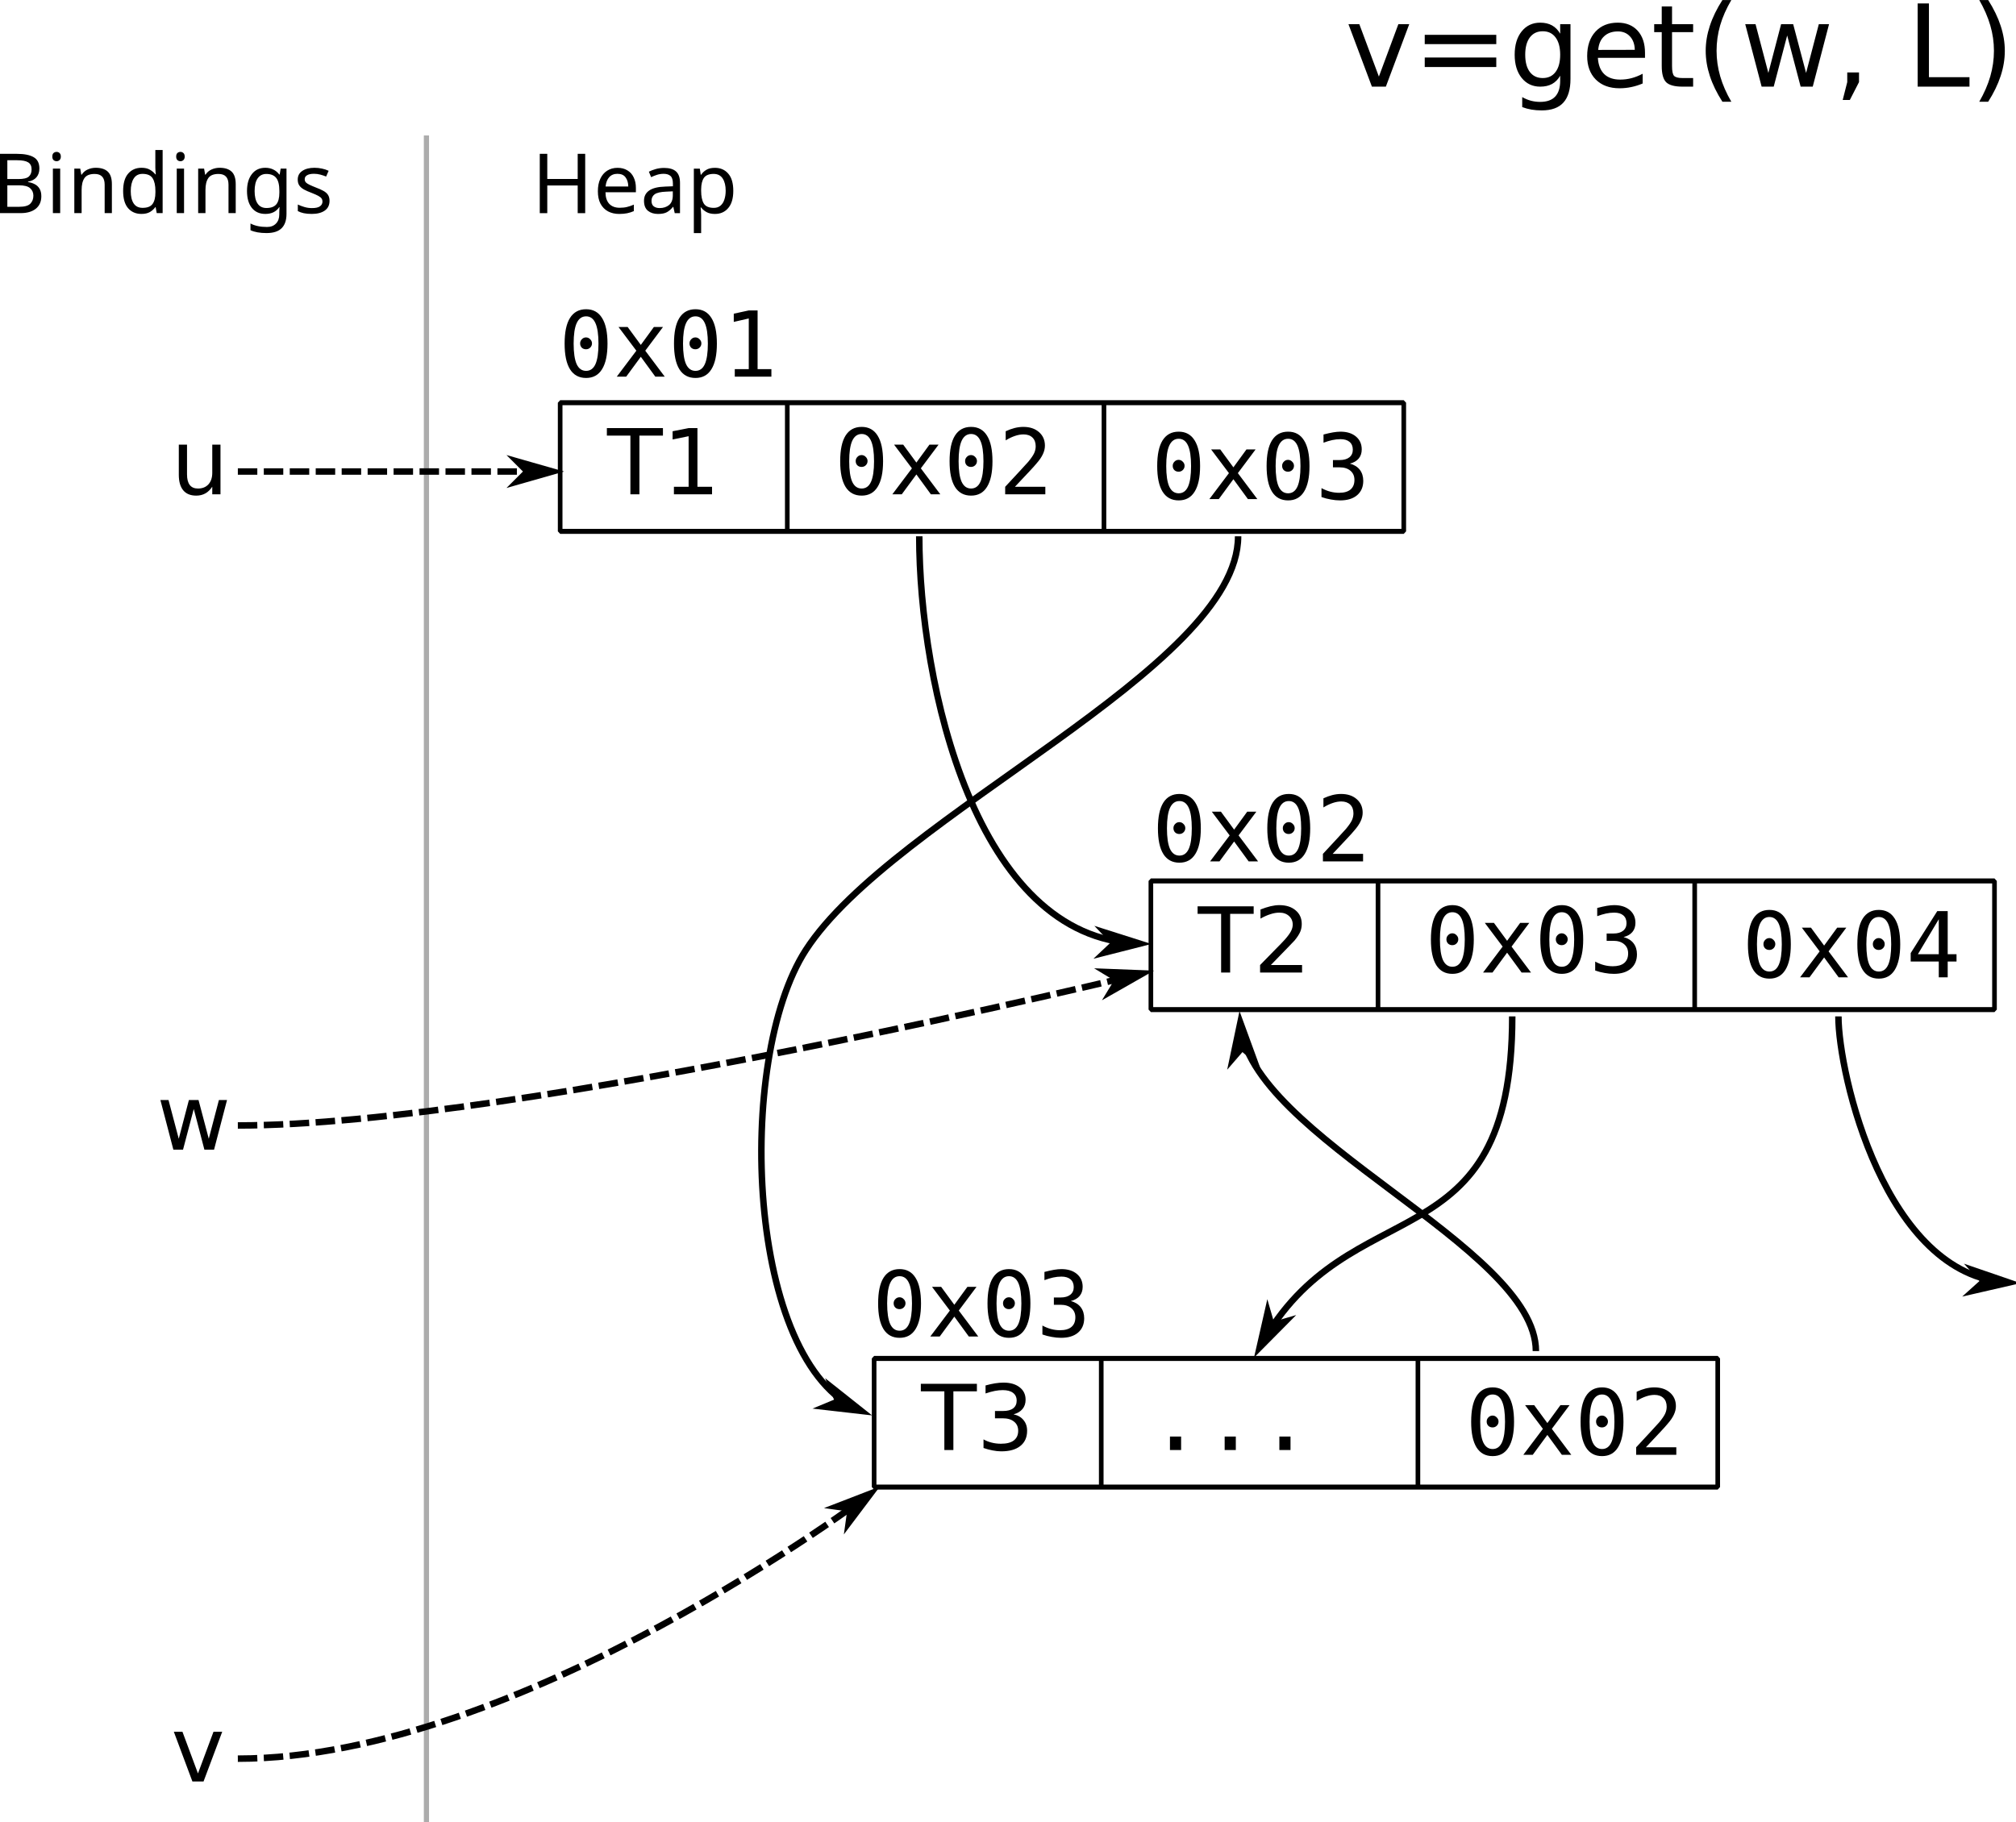
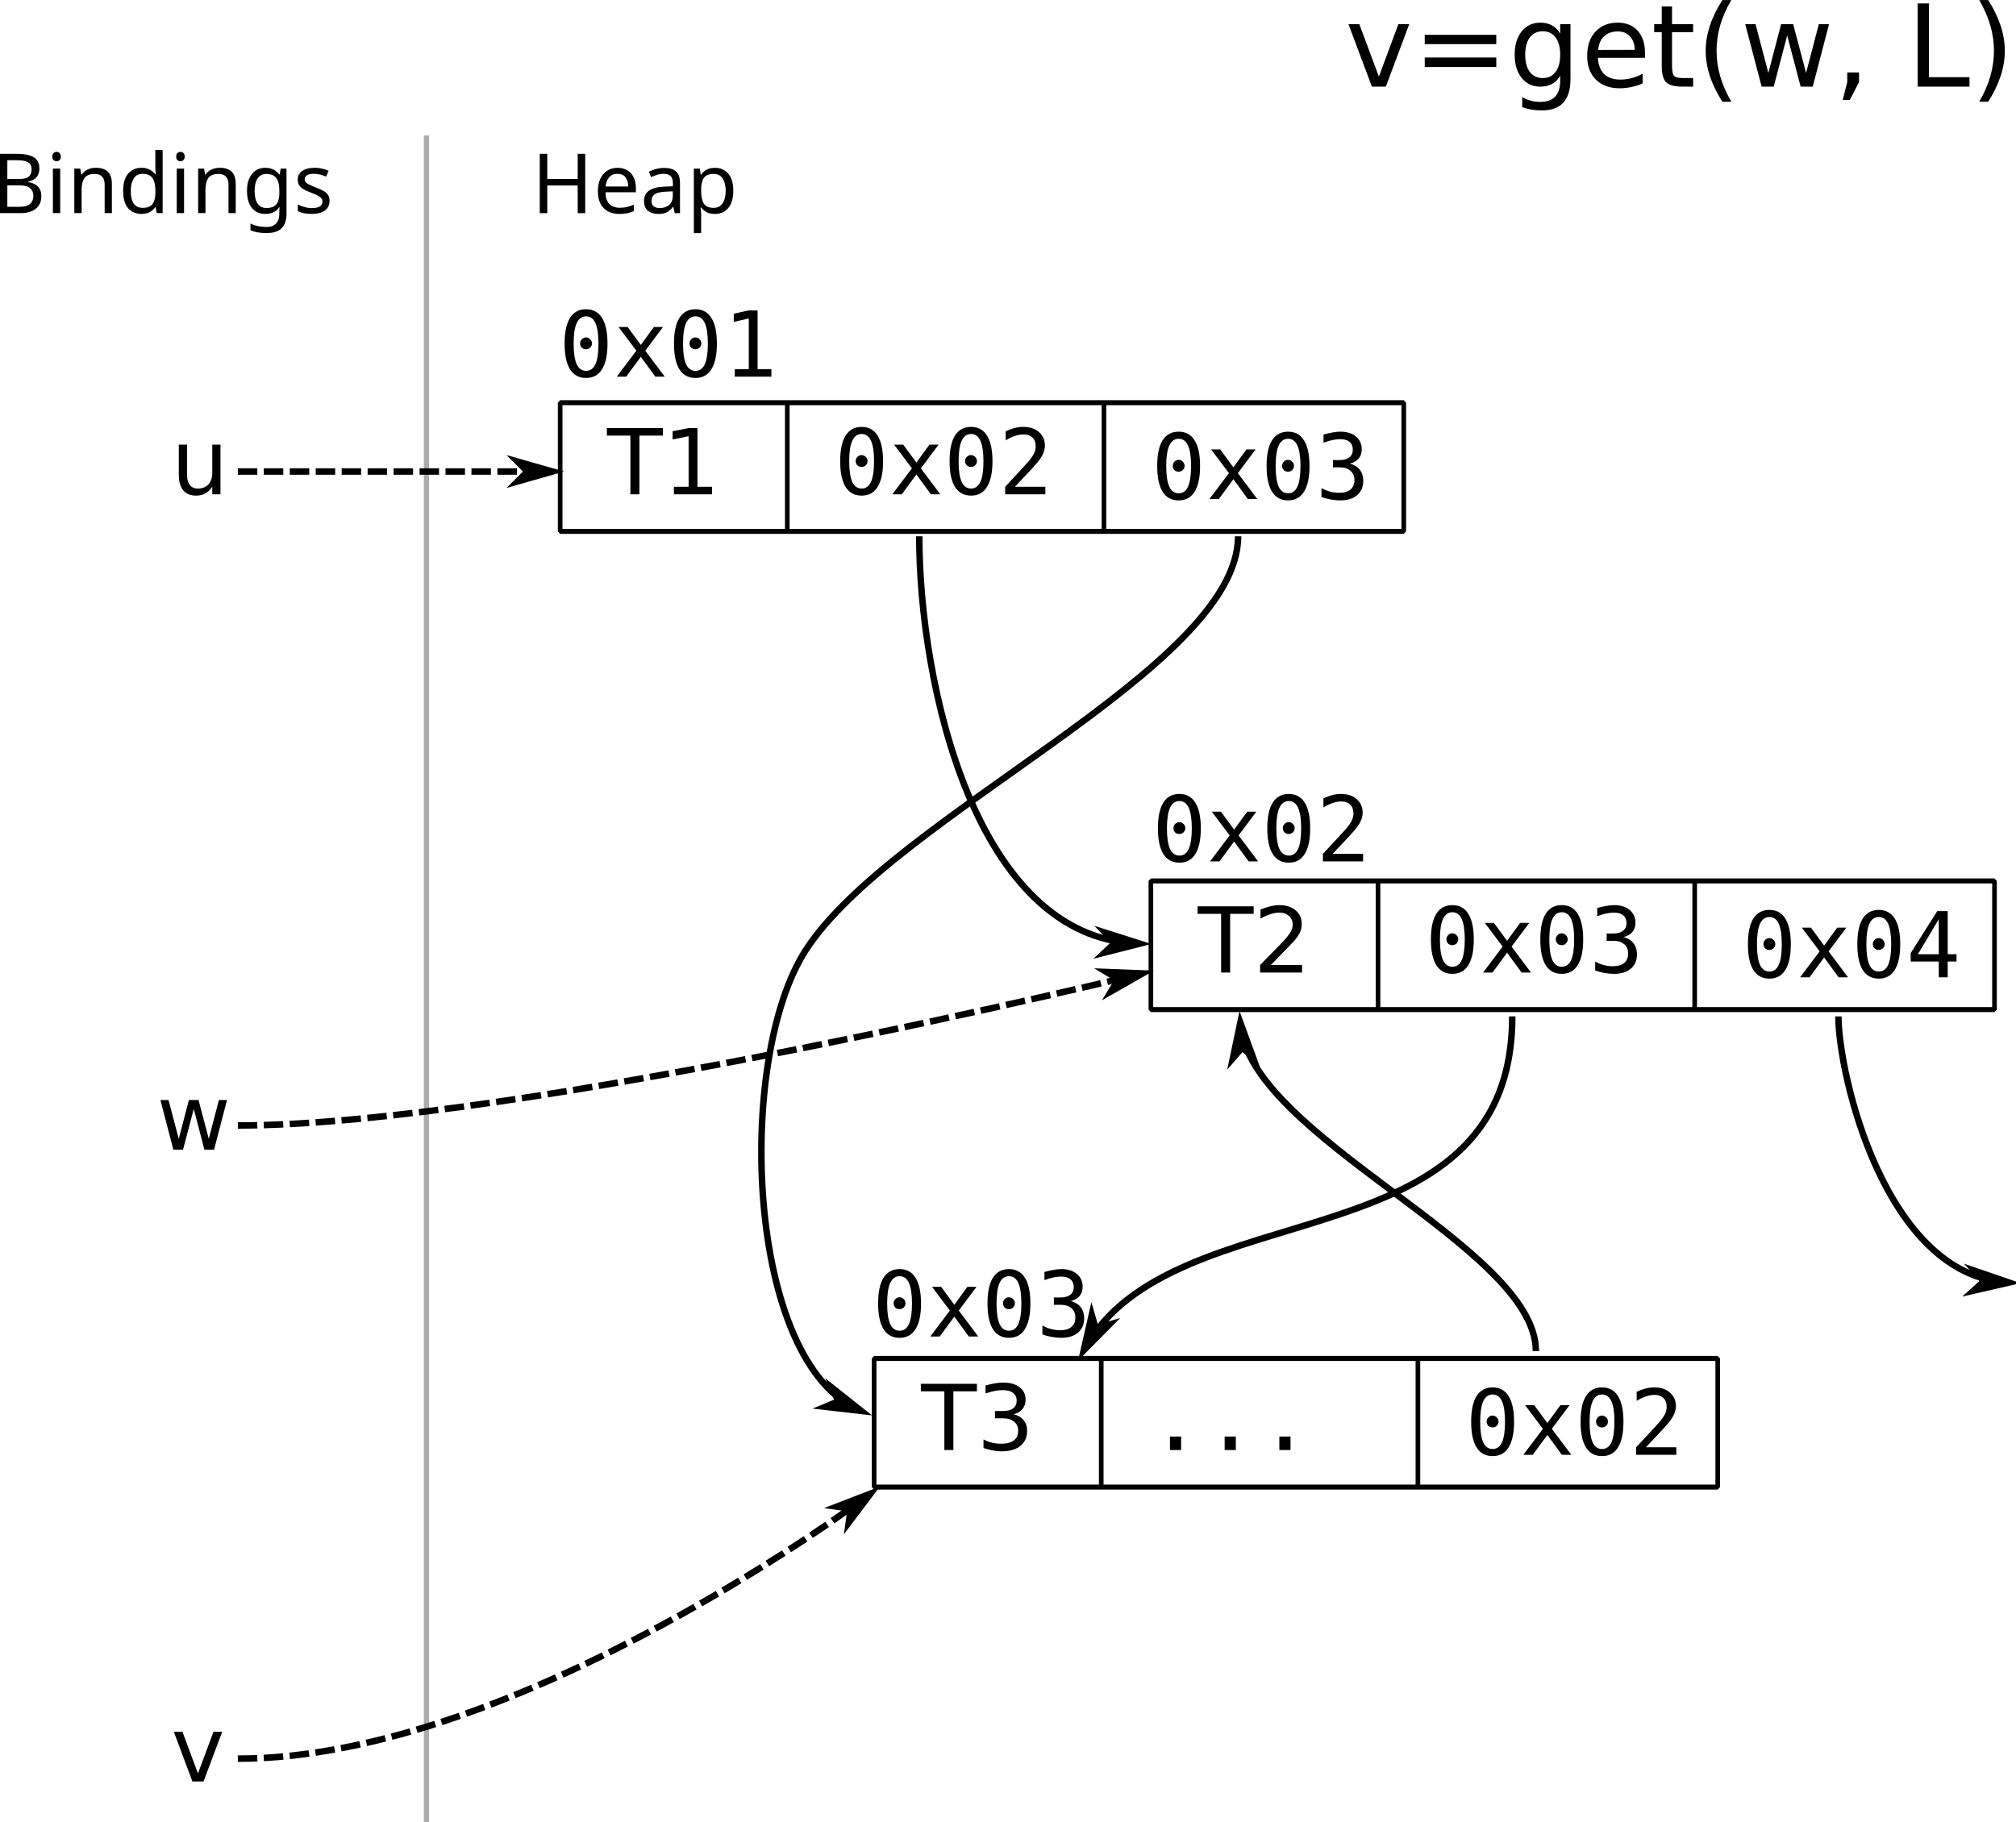
<svg xmlns="http://www.w3.org/2000/svg" id="svg2" version="1.1" width="388.334" height="350.986" xml:space="preserve">
  <defs id="defs6">
    <marker orient="auto" refY="0" refX="0" id="Arrow1Mend" style="overflow:visible">
      <path id="path4114" d="M 0,0 5,-5 -12.5,0 5,5 0,0 z" style="fill-rule:evenodd;stroke:#000000;stroke-width:1pt;marker-start:none" transform="matrix(-0.4,0,0,-0.4,-4,0)" />
    </marker>
    <marker orient="auto" refY="0" refX="0" id="Arrow1Lend" style="overflow:visible">
      <path id="path4108" d="M 0,0 5,-5 -12.5,0 5,5 0,0 z" style="fill-rule:evenodd;stroke:#000000;stroke-width:1pt;marker-start:none" transform="matrix(-0.8,0,0,-0.8,-10,0)" />
    </marker>
    <marker orient="auto" refY="0" refX="0" id="Arrow1Mend-3" style="overflow:visible">
      <path id="path4114-1" d="M 0,0 5,-5 -12.5,0 5,5 0,0 z" style="fill-rule:evenodd;stroke:#000000;stroke-width:1pt;marker-start:none" transform="matrix(-0.4,0,0,-0.4,-4,0)" />
    </marker>
    <marker orient="auto" refY="0" refX="0" id="Arrow1Mend-38" style="overflow:visible">
      <path id="path4114-2" d="M 0,0 5,-5 -12.5,0 5,5 0,0 z" style="fill-rule:evenodd;stroke:#000000;stroke-width:1pt;marker-start:none" transform="matrix(-0.4,0,0,-0.4,-4,0)" />
    </marker>
    <marker orient="auto" refY="0" refX="0" id="Arrow1Mend-5" style="overflow:visible">
      <path id="path4114-8" d="M 0,0 5,-5 -12.5,0 5,5 0,0 z" style="fill-rule:evenodd;stroke:#000000;stroke-width:1pt;marker-start:none" transform="matrix(-0.4,0,0,-0.4,-4,0)" />
    </marker>
    <marker orient="auto" refY="0" refX="0" id="Arrow1Mend-8" style="overflow:visible">
      <path id="path4114-6" d="M 0,0 5,-5 -12.5,0 5,5 0,0 z" style="fill-rule:evenodd;stroke:#000000;stroke-width:1pt;marker-start:none" transform="matrix(-0.4,0,0,-0.4,-4,0)" />
    </marker>
    <marker orient="auto" refY="0" refX="0" id="Arrow1Mend-52" style="overflow:visible">
      <path id="path4114-3" d="M 0,0 5,-5 -12.5,0 5,5 0,0 z" style="fill-rule:evenodd;stroke:#000000;stroke-width:1pt;marker-start:none" transform="matrix(-0.4,0,0,-0.4,-4,0)" />
    </marker>
    <marker orient="auto" refY="0" refX="0" id="Arrow1Mend-4" style="overflow:visible">
      <path id="path4114-7" d="M 0,0 5,-5 -12.5,0 5,5 0,0 z" style="fill-rule:evenodd;stroke:#000000;stroke-width:1pt;marker-start:none" transform="matrix(-0.4,0,0,-0.4,-4,0)" />
    </marker>
    <marker orient="auto" refY="0" refX="0" id="Arrow1Mend-49" style="overflow:visible">
      <path id="path4114-24" d="M 0,0 5,-5 -12.5,0 5,5 0,0 z" style="fill-rule:evenodd;stroke:#000000;stroke-width:1pt;marker-start:none" transform="matrix(-0.4,0,0,-0.4,-4,0)" />
    </marker>
    <marker orient="auto" refY="0" refX="0" id="Arrow1Mend-6" style="overflow:visible">
      <path id="path4114-5" d="M 0,0 5,-5 -12.5,0 5,5 0,0 z" style="fill-rule:evenodd;stroke:#000000;stroke-width:1pt;marker-start:none" transform="matrix(-0.4,0,0,-0.4,-4,0)" />
    </marker>
    <marker orient="auto" refY="0" refX="0" id="Arrow1Mend-61" style="overflow:visible">
      <path id="path4114-79" d="M 0,0 5,-5 -12.5,0 5,5 0,0 z" style="fill-rule:evenodd;stroke:#000000;stroke-width:1pt;marker-start:none" transform="matrix(-0.4,0,0,-0.4,-4,0)" />
    </marker>
    <marker orient="auto" refY="0" refX="0" id="marker5667" style="overflow:visible">
      <path id="path5669" d="M 0,0 5,-5 -12.5,0 5,5 0,0 z" style="fill-rule:evenodd;stroke:#000000;stroke-width:1pt;marker-start:none" transform="matrix(-0.4,0,0,-0.4,-4,0)" />
    </marker>
    <marker orient="auto" refY="0" refX="0" id="marker5671" style="overflow:visible">
      <path id="path5673" d="M 0,0 5,-5 -12.5,0 5,5 0,0 z" style="fill-rule:evenodd;stroke:#000000;stroke-width:1pt;marker-start:none" transform="matrix(-0.4,0,0,-0.4,-4,0)" />
    </marker>
    <marker orient="auto" refY="0" refX="0" id="Arrow1Mend-60" style="overflow:visible">
      <path id="path4114-9" d="M 0,0 5,-5 -12.5,0 5,5 0,0 z" style="fill-rule:evenodd;stroke:#000000;stroke-width:1pt;marker-start:none" transform="matrix(-0.4,0,0,-0.4,-4,0)" />
    </marker>
    <marker orient="auto" refY="0" refX="0" id="Arrow1Mend-64" style="overflow:visible">
      <path id="path4114-70" d="M 0,0 5,-5 -12.5,0 5,5 0,0 z" style="fill-rule:evenodd;stroke:#000000;stroke-width:1pt;marker-start:none" transform="matrix(-0.4,0,0,-0.4,-4,0)" />
    </marker>
  </defs>
  <g id="g10" transform="matrix(1.25,0,0,-1.25,101.9578,305.7391)">
    <path id="path62" style="fill:none;stroke:#000000;stroke-width:1;stroke-linecap:butt;stroke-linejoin:miter;stroke-miterlimit:1;stroke-opacity:1;stroke-dasharray:none;marker-mid:none;marker-end:url(#Arrow1Mend)" d="m 60.093,161.926 c 0,-22.67 8.641,-62.048 33.821,-62.783" />
    <path id="path92" style="color:#000000;fill:none;stroke:#000000;stroke-width:1;stroke-linecap:butt;stroke-linejoin:miter;stroke-miterlimit:1;stroke-opacity:1;stroke-dasharray:none;stroke-dashoffset:0;marker:none;marker-end:url(#Arrow1Mend);visibility:visible;display:inline;overflow:visible;enable-background:accumulate" d="m 109.226,161.926 c 0,-20.36 -53.175,-42.932 -66.63,-63.798 C 31.673,81.19 33.4,34.455 51.004,27.174" />
-     <path id="path98" style="color:#000000;fill:none;stroke:#000000;stroke-width:1;stroke-linecap:butt;stroke-linejoin:miter;stroke-miterlimit:1;stroke-opacity:1;stroke-dasharray:none;stroke-dashoffset:0;marker:none;marker-end:url(#Arrow1Mend);visibility:visible;display:inline;overflow:visible;enable-background:accumulate" d="m 151.471,87.926 c 0,-38.98 -25.137,-25.916 -38.847,-50.876" />
+     <path id="path98" style="color:#000000;fill:none;stroke:#000000;stroke-width:1;stroke-linecap:butt;stroke-linejoin:miter;stroke-miterlimit:1;stroke-opacity:1;stroke-dasharray:none;stroke-dashoffset:0;marker:none;marker-end:url(#Arrow1Mend);visibility:visible;display:inline;overflow:visible;enable-background:accumulate" d="m 151.471,87.926 c 0,-38.98 -52.245,-26.371 -65.956,-51.331" />
    <path id="path112" style="color:#000000;fill:none;stroke:#000000;stroke-width:1;stroke-linecap:butt;stroke-linejoin:miter;stroke-miterlimit:1;stroke-opacity:1;stroke-dasharray:none;stroke-dashoffset:0;marker:none;marker-end:url(#Arrow1Mend);visibility:visible;display:inline;overflow:visible;enable-background:accumulate" d="m 201.735,87.926 c 0,-8.85 7.168,-40.017 26.117,-41.017" />
    <path id="path118" style="color:#000000;fill:none;stroke:#000000;stroke-width:1;stroke-linecap:butt;stroke-linejoin:miter;stroke-miterlimit:1;stroke-opacity:1;stroke-dasharray:none;stroke-dashoffset:0;marker:none;marker-end:url(#Arrow1Mend);visibility:visible;display:inline;overflow:visible;enable-background:accumulate" d="m 155.117,36.339 c 0,16.11 -44.287,33.074 -45.534,50.449" />
    <g id="g5809">
      <text transform="scale(1,-1)" style="font-size:14px;font-style:normal;font-variant:normal;font-weight:normal;font-stretch:normal;text-align:start;line-height:125%;writing-mode:lr-tb;text-anchor:start;font-family:Andale Mono;-inkscape-font-specification:Andale Mono" id="text26-9" x="95.964" y="-111.82">
        <tspan style="font-size:14px;font-style:normal;font-variant:normal;font-weight:normal;font-stretch:normal;text-align:start;line-height:125%;writing-mode:lr-tb;text-anchor:start;fill:#000000;fill-opacity:1;fill-rule:nonzero;stroke:none;font-family:Andale Mono;-inkscape-font-specification:Andale Mono" x="95.964 104.964 113.964 122.964" y="-111.82" id="tspan28-5">0x02</tspan>
      </text>
      <g id="g5153-4" transform="translate(91.03113,-73.71575)">
        <g id="g16-2">
          <text id="text18-6" transform="matrix(1,0,0,-1,12,168.4)" style="font-size:14px;font-style:normal;font-variant:normal;font-weight:normal;font-stretch:normal;text-align:start;line-height:125%;writing-mode:lr-tb;text-anchor:start;font-family:Bitstream Vera Sans;-inkscape-font-specification:Bitstream Vera Sans">
            <tspan id="tspan20-8" y="0" x="0" style="font-size:14px;font-style:normal;font-variant:normal;font-weight:normal;font-stretch:normal;text-align:start;line-height:125%;writing-mode:lr-tb;text-anchor:start;fill:#000000;fill-opacity:1;fill-rule:nonzero;stroke:none;font-family:Bitstream Vera Sans;-inkscape-font-specification:Bitstream Vera Sans">T2</tspan>
          </text>
        </g>
        <g id="g24-7">
          <text id="text26-8" transform="matrix(1,0,0,-1,47,168.4)" style="font-size:14px;font-style:normal;font-variant:normal;font-weight:normal;font-stretch:normal;text-align:start;line-height:125%;writing-mode:lr-tb;text-anchor:start;font-family:Andale Mono;-inkscape-font-specification:Andale Mono">
            <tspan id="tspan28-59" y="0" x="0 9 18" style="font-size:14px;font-style:normal;font-variant:normal;font-weight:normal;font-stretch:normal;text-align:start;line-height:125%;writing-mode:lr-tb;text-anchor:start;fill:#000000;fill-opacity:1;fill-rule:nonzero;stroke:none;font-family:Andale Mono;-inkscape-font-specification:Andale Mono">0x03</tspan>
          </text>
        </g>
        <g id="g5121-8" transform="matrix(1,0,0,1.080744,0.7548638,-13.51353)">
          <path d="m 4,163.038 130,0 0,18.347 -130,0 0,-18.347 z" style="fill:none;stroke:#000000;stroke-width:0.714;stroke-linecap:butt;stroke-linejoin:miter;stroke-miterlimit:1;stroke-opacity:1;stroke-dasharray:none" id="path14-3" />
          <path d="m 39,163.038 0,18.347" style="fill:none;stroke:#000000;stroke-width:0.714;stroke-linecap:butt;stroke-linejoin:miter;stroke-miterlimit:1;stroke-opacity:1;stroke-dasharray:none" id="path22-6" />
          <path d="m 87.8,163.038 0,18.347" style="fill:none;stroke:#000000;stroke-width:0.714;stroke-linecap:butt;stroke-linejoin:miter;stroke-miterlimit:1;stroke-opacity:1;stroke-dasharray:none" id="path30-4" />
        </g>
        <g transform="translate(-42.1464,73.26363)" id="g48-3-7">
          <text id="text50-5-1" transform="matrix(1,0,0,-1,138,94.4)" style="font-size:14px;font-style:normal;font-variant:normal;font-weight:normal;font-stretch:normal;text-indent:0;text-align:start;text-decoration:none;line-height:125%;letter-spacing:normal;word-spacing:normal;text-transform:none;direction:ltr;block-progression:tb;writing-mode:lr-tb;text-anchor:start;baseline-shift:baseline;color:#000000;fill:#000000;fill-opacity:1;fill-rule:nonzero;stroke:none;stroke-width:1;marker:none;visibility:visible;display:inline;overflow:visible;enable-background:accumulate;font-family:Andale Mono;-inkscape-font-specification:Andale Mono">
            <tspan id="tspan52-7-5" y="0" x="0 9 18" style="font-size:14px;font-style:normal;font-variant:normal;font-weight:normal;font-stretch:normal;text-indent:0;text-align:start;text-decoration:none;line-height:125%;letter-spacing:normal;word-spacing:normal;text-transform:none;direction:ltr;block-progression:tb;writing-mode:lr-tb;text-anchor:start;baseline-shift:baseline;color:#000000;fill:#000000;fill-opacity:1;fill-rule:nonzero;stroke:none;stroke-width:1;marker:none;visibility:visible;display:inline;overflow:visible;enable-background:accumulate;font-family:Andale Mono;-inkscape-font-specification:Andale Mono">0x04</tspan>
          </text>
        </g>
      </g>
    </g>
    <text xml:space="preserve" style="font-size:9.6px;font-style:normal;font-variant:normal;font-weight:normal;font-stretch:normal;text-align:start;line-height:125%;letter-spacing:0px;word-spacing:0px;writing-mode:lr-tb;text-anchor:start;fill:#000000;fill-opacity:1;stroke:none;font-family:Sans;-inkscape-font-specification:Sans" x="0.377" y="-211.739" id="text5282" transform="scale(1,-1)">
      <tspan id="tspan5284" x="0.377" y="-211.739" style="font-size:12.8px;font-style:normal;font-variant:normal;font-weight:normal;font-stretch:normal;text-align:start;line-height:125%;writing-mode:lr-tb;text-anchor:start;font-family:Sans;-inkscape-font-specification:Sans">Heap</tspan>
    </text>
    <g id="g5827">
      <g id="g5153">
        <g id="g16">
          <text id="text18" transform="matrix(1,0,0,-1,12,168.4)" style="font-size:14px;font-style:normal;font-variant:normal;font-weight:normal;font-stretch:normal;text-align:start;line-height:125%;writing-mode:lr-tb;text-anchor:start;font-family:Bitstream Vera Sans;-inkscape-font-specification:Bitstream Vera Sans">
            <tspan id="tspan20" y="0" x="0 10.277" style="font-size:14px;font-style:normal;font-variant:normal;font-weight:normal;font-stretch:normal;text-align:start;line-height:125%;writing-mode:lr-tb;text-anchor:start;fill:#000000;fill-opacity:1;fill-rule:nonzero;stroke:none;font-family:Bitstream Vera Sans;-inkscape-font-specification:Bitstream Vera Sans">T1</tspan>
          </text>
        </g>
        <g id="g24">
          <text id="text26" transform="matrix(1,0,0,-1,47,168.4)" style="font-size:14px;font-style:normal;font-variant:normal;font-weight:normal;font-stretch:normal;text-align:start;line-height:125%;writing-mode:lr-tb;text-anchor:start;font-family:Andale Mono;-inkscape-font-specification:Andale Mono">
            <tspan id="tspan28" y="0" x="0 9 18 27" style="font-size:14px;font-style:normal;font-variant:normal;font-weight:normal;font-stretch:normal;text-align:start;line-height:125%;writing-mode:lr-tb;text-anchor:start;fill:#000000;fill-opacity:1;fill-rule:nonzero;stroke:none;font-family:Andale Mono;-inkscape-font-specification:Andale Mono">0x02</tspan>
          </text>
        </g>
        <g id="g5121" transform="matrix(1,0,0,1.080744,0.7548638,-13.51353)">
          <path d="m 4,163.038 130,0 0,18.347 -130,0 0,-18.347 z" style="fill:none;stroke:#000000;stroke-width:0.714;stroke-linecap:butt;stroke-linejoin:miter;stroke-miterlimit:1;stroke-opacity:1;stroke-dasharray:none" id="path14" />
          <path d="m 39,163.038 0,18.347" style="fill:none;stroke:#000000;stroke-width:0.714;stroke-linecap:butt;stroke-linejoin:miter;stroke-miterlimit:1;stroke-opacity:1;stroke-dasharray:none" id="path22" />
          <path d="m 87.8,163.038 0,18.347" style="fill:none;stroke:#000000;stroke-width:0.714;stroke-linecap:butt;stroke-linejoin:miter;stroke-miterlimit:1;stroke-opacity:1;stroke-dasharray:none" id="path30" />
        </g>
        <g transform="translate(-42.1464,73.26363)" id="g48-3">
          <text id="text50-5" transform="matrix(1,0,0,-1,138,94.4)" style="font-size:14px;font-style:normal;font-variant:normal;font-weight:normal;font-stretch:normal;text-indent:0;text-align:start;text-decoration:none;line-height:125%;letter-spacing:normal;word-spacing:normal;text-transform:none;direction:ltr;block-progression:tb;writing-mode:lr-tb;text-anchor:start;baseline-shift:baseline;color:#000000;fill:#000000;fill-opacity:1;fill-rule:nonzero;stroke:none;stroke-width:1;marker:none;visibility:visible;display:inline;overflow:visible;enable-background:accumulate;font-family:Andale Mono;-inkscape-font-specification:Andale Mono">
            <tspan id="tspan52-7" y="0" x="0 9 18 27" style="font-size:14px;font-style:normal;font-variant:normal;font-weight:normal;font-stretch:normal;text-indent:0;text-align:start;text-decoration:none;line-height:125%;letter-spacing:normal;word-spacing:normal;text-transform:none;direction:ltr;block-progression:tb;writing-mode:lr-tb;text-anchor:start;baseline-shift:baseline;color:#000000;fill:#000000;fill-opacity:1;fill-rule:nonzero;stroke:none;stroke-width:1;marker:none;visibility:visible;display:inline;overflow:visible;enable-background:accumulate;font-family:Andale Mono;-inkscape-font-specification:Andale Mono">0x03</tspan>
          </text>
        </g>
      </g>
      <text transform="scale(1,-1)" style="font-size:14px;font-style:normal;font-variant:normal;font-weight:normal;font-stretch:normal;text-align:start;line-height:125%;writing-mode:lr-tb;text-anchor:start;font-family:Andale Mono;-inkscape-font-specification:Andale Mono" id="text26-9-3" x="4.536" y="-186.535">
        <tspan style="font-size:14px;font-style:normal;font-variant:normal;font-weight:normal;font-stretch:normal;text-align:start;line-height:125%;writing-mode:lr-tb;text-anchor:start;fill:#000000;fill-opacity:1;fill-rule:nonzero;stroke:none;font-family:Andale Mono;-inkscape-font-specification:Andale Mono" x="4.536 13.536 22.536" y="-186.535" id="tspan28-5-9">0x01</tspan>
      </text>
    </g>
    <text xml:space="preserve" style="font-size:12px;font-style:normal;font-variant:normal;font-weight:normal;font-stretch:normal;text-align:start;line-height:125%;letter-spacing:0px;word-spacing:0px;writing-mode:lr-tb;text-anchor:start;fill:#000000;fill-opacity:1;stroke:none;font-family:Bitstream Vera Sans;-inkscape-font-specification:Bitstream Vera Sans" x="157.106" y="102.378" id="text5341" transform="matrix(0.8,0,0,-0.8,0,194)">
      <tspan id="tspan5343" x="157.106" y="102.378"> </tspan>
    </text>
    <g id="g5791">
      <g id="g5153-4-3" transform="translate(48.38132,-147.315)">
        <g id="g16-2-2">
          <text id="text18-6-8" transform="matrix(1,0,0,-1,12,168.4)" style="font-size:14px;font-style:normal;font-variant:normal;font-weight:normal;font-stretch:normal;text-align:start;line-height:125%;writing-mode:lr-tb;text-anchor:start;font-family:Bitstream Vera Sans;-inkscape-font-specification:Bitstream Vera Sans">
            <tspan id="tspan20-8-7" y="0" x="0" style="font-size:14px;font-style:normal;font-variant:normal;font-weight:normal;font-stretch:normal;text-align:start;line-height:125%;writing-mode:lr-tb;text-anchor:start;fill:#000000;fill-opacity:1;fill-rule:nonzero;stroke:none;font-family:Bitstream Vera Sans;-inkscape-font-specification:Bitstream Vera Sans">T3</tspan>
          </text>
        </g>
        <g id="g24-7-1">
          <text id="text26-8-6" transform="matrix(1,0,0,-1,47,168.4)" style="font-size:14px;font-style:normal;font-variant:normal;font-weight:normal;font-stretch:normal;text-align:start;line-height:125%;writing-mode:lr-tb;text-anchor:start;font-family:Andale Mono;-inkscape-font-specification:Andale Mono">
            <tspan y="0" x="0" id="tspan28-59-1" style="font-size:14px;font-style:normal;font-variant:normal;font-weight:normal;font-stretch:normal;text-align:start;line-height:125%;writing-mode:lr-tb;text-anchor:start;fill:#000000;fill-opacity:1;fill-rule:nonzero;stroke:none;font-family:Andale Mono;-inkscape-font-specification:Andale Mono">...</tspan>
          </text>
        </g>
        <g id="g5121-8-9" transform="matrix(1,0,0,1.080744,0.7548638,-13.51353)">
          <path d="m 4,163.038 130,0 0,18.347 -130,0 0,-18.347 z" style="fill:none;stroke:#000000;stroke-width:0.714;stroke-linecap:butt;stroke-linejoin:miter;stroke-miterlimit:1;stroke-opacity:1;stroke-dasharray:none" id="path14-3-1" />
          <path d="m 39,163.038 0,18.347" style="fill:none;stroke:#000000;stroke-width:0.714;stroke-linecap:butt;stroke-linejoin:miter;stroke-miterlimit:1;stroke-opacity:1;stroke-dasharray:none" id="path22-6-2" />
          <path d="m 87.8,163.038 0,18.347" style="fill:none;stroke:#000000;stroke-width:0.714;stroke-linecap:butt;stroke-linejoin:miter;stroke-miterlimit:1;stroke-opacity:1;stroke-dasharray:none" id="path30-4-1" />
        </g>
        <g transform="translate(-42.1464,73.26363)" id="g48-3-7-4">
          <text id="text50-5-1-6" transform="matrix(1,0,0,-1,138,94.4)" style="font-size:14px;font-style:normal;font-variant:normal;font-weight:normal;font-stretch:normal;text-indent:0;text-align:start;text-decoration:none;line-height:125%;letter-spacing:normal;word-spacing:normal;text-transform:none;direction:ltr;block-progression:tb;writing-mode:lr-tb;text-anchor:start;baseline-shift:baseline;color:#000000;fill:#000000;fill-opacity:1;fill-rule:nonzero;stroke:none;stroke-width:1;marker:none;visibility:visible;display:inline;overflow:visible;enable-background:accumulate;font-family:Andale Mono;-inkscape-font-specification:Andale Mono">
            <tspan id="tspan52-7-5-0" y="0" x="0 9 18" style="font-size:14px;font-style:normal;font-variant:normal;font-weight:normal;font-stretch:normal;text-indent:0;text-align:start;text-decoration:none;line-height:125%;letter-spacing:normal;word-spacing:normal;text-transform:none;direction:ltr;block-progression:tb;writing-mode:lr-tb;text-anchor:start;baseline-shift:baseline;color:#000000;fill:#000000;fill-opacity:1;fill-rule:nonzero;stroke:none;stroke-width:1;marker:none;visibility:visible;display:inline;overflow:visible;enable-background:accumulate;font-family:Andale Mono;-inkscape-font-specification:Andale Mono">0x02</tspan>
          </text>
        </g>
      </g>
      <text transform="scale(1,-1)" style="font-size:14px;font-style:normal;font-variant:normal;font-weight:normal;font-stretch:normal;text-align:start;line-height:125%;writing-mode:lr-tb;text-anchor:start;font-family:Andale Mono;-inkscape-font-specification:Andale Mono" id="text26-9-4" x="52.847" y="-38.582">
        <tspan style="font-size:14px;font-style:normal;font-variant:normal;font-weight:normal;font-stretch:normal;text-align:start;line-height:125%;writing-mode:lr-tb;text-anchor:start;fill:#000000;fill-opacity:1;fill-rule:nonzero;stroke:none;font-family:Andale Mono;-inkscape-font-specification:Andale Mono" x="52.847 61.847 70.847" y="-38.582" id="tspan28-5-2">0x03</tspan>
      </text>
    </g>
    <flowRoot xml:space="preserve" id="flowRoot5398" style="font-size:12px;font-style:normal;font-variant:normal;font-weight:normal;font-stretch:normal;text-align:start;line-height:125%;letter-spacing:0px;word-spacing:0px;writing-mode:lr-tb;text-anchor:start;fill:#000000;fill-opacity:1;stroke:none;font-family:Bitstream Vera Sans;-inkscape-font-specification:Bitstream Vera Sans" transform="matrix(0.8,0,0,-0.8,0,194)">
      <flowRegion id="flowRegion5400">
        <rect id="rect5402" width="116.532" height="107.568" x="-157.578" y="-52.84" />
      </flowRegion>
      <flowPara id="flowPara5404" />
    </flowRoot>
  </g>
  <g id="layer1" style="display:inline" transform="translate(-22,25.60093)">
    <path style="fill:none;stroke:#acacac;stroke-width:1px;stroke-linecap:butt;stroke-linejoin:miter;stroke-opacity:1" d="m 104.143,0.5 0,325.535" id="path5054" />
    <text xml:space="preserve" style="font-size:16px;font-style:normal;font-variant:normal;font-weight:normal;font-stretch:normal;text-align:start;line-height:125%;letter-spacing:0px;word-spacing:0px;writing-mode:lr-tb;text-anchor:start;fill:#000000;fill-opacity:1;stroke:none;font-family:Sans;-inkscape-font-specification:Sans" x="20.43" y="15.464" id="text5282-3">
      <tspan id="tspan5316" x="20.43" y="15.464">Bindings</tspan>
    </text>
    <g transform="matrix(1.25,0,0,-1.25,123.9578,280.1381)" id="g5433">
      <text transform="scale(1,-1)" id="text18-9" style="font-size:14px;font-style:normal;font-variant:normal;font-weight:normal;font-stretch:normal;text-align:start;line-height:125%;writing-mode:lr-tb;text-anchor:start;font-family:Bitstream Vera Sans;-inkscape-font-specification:Bitstream Vera Sans" x="-55.2" y="-168.4">
        <tspan y="-168.4" id="tspan20-4" x="-55.2" style="font-size:14px;font-style:normal;font-variant:normal;font-weight:normal;font-stretch:normal;text-align:start;line-height:125%;writing-mode:lr-tb;text-anchor:start;fill:#000000;fill-opacity:1;fill-rule:nonzero;stroke:none;font-family:Bitstream Vera Sans;-inkscape-font-specification:Bitstream Vera Sans">u</tspan>
      </text>
      <path id="path5406" d="m -44.914,171.912 c 43.405,0 48.311,0 48.311,0" style="color:#000000;fill:none;stroke:#000000;stroke-width:1;stroke-linecap:butt;stroke-linejoin:miter;stroke-miterlimit:1;stroke-opacity:1;stroke-dasharray:3, 1;stroke-dashoffset:0;marker:none;marker-end:url(#Arrow1Mend);visibility:visible;display:inline;overflow:visible;enable-background:accumulate" />
    </g>
    <g transform="matrix(1.25,0,0,-1.25,123.9578,280.1381)" id="g5650">
      <text transform="scale(1,-1)" y="-67.377" x="-57.443" style="font-size:14px;font-style:normal;font-variant:normal;font-weight:normal;font-stretch:normal;text-align:start;line-height:125%;writing-mode:lr-tb;text-anchor:start;font-family:Bitstream Vera Sans;-inkscape-font-specification:Bitstream Vera Sans" id="text18-9-4-6">
        <tspan style="font-size:14px;font-style:normal;font-variant:normal;font-weight:normal;font-stretch:normal;text-align:start;line-height:125%;writing-mode:lr-tb;text-anchor:start;fill:#000000;fill-opacity:1;fill-rule:nonzero;stroke:none;font-family:Bitstream Vera Sans;-inkscape-font-specification:Bitstream Vera Sans" x="-57.443" id="tspan20-4-3-2" y="-67.377">w</tspan>
      </text>
      <path style="color:#000000;fill:none;stroke:#000000;stroke-width:1;stroke-linecap:butt;stroke-linejoin:miter;stroke-miterlimit:1;stroke-opacity:1;stroke-dasharray:3, 1;stroke-dashoffset:0;marker:none;marker-end:url(#Arrow1Mend);visibility:visible;display:inline;overflow:visible;enable-background:accumulate" d="m -44.914,71.112 c 43.405,0 139.272,23.401 139.272,23.401" id="path5406-0-1" />
    </g>
  </g>
  <g id="layer2" style="display:inline" transform="translate(-22,25.60093)">
    <text xml:space="preserve" style="font-size:22px;font-style:normal;font-variant:normal;font-weight:normal;font-stretch:normal;text-align:start;line-height:125%;letter-spacing:0px;word-spacing:0px;writing-mode:lr-tb;text-anchor:start;fill:#000000;fill-opacity:1;stroke:none;display:inline;font-family:Bitstream Vera Sans;-inkscape-font-specification:Bitstream Vera Sans" x="281.094" y="-8.908" id="text5756">
      <tspan id="tspan5758" x="281.094" y="-8.908">v=get(w, L)</tspan>
    </text>
  </g>
  <g id="layer3" style="display:inline" transform="translate(-22,25.60093)">
    <g style="display:inline" transform="matrix(1.25,0,0,-1.25,123.9578,528.1381)" id="g5433-8">
      <text transform="scale(1,-1)" id="text18-9-7" style="font-size:14px;font-style:normal;font-variant:normal;font-weight:normal;font-stretch:normal;text-align:start;line-height:125%;writing-mode:lr-tb;text-anchor:start;font-family:Bitstream Vera Sans;-inkscape-font-specification:Bitstream Vera Sans" x="-55.2" y="-168.4">
        <tspan y="-168.4" id="tspan20-4-0" x="-55.2" style="font-size:14px;font-style:normal;font-variant:normal;font-weight:normal;font-stretch:normal;text-align:start;line-height:125%;writing-mode:lr-tb;text-anchor:start;fill:#000000;fill-opacity:1;fill-rule:nonzero;stroke:none;font-family:Bitstream Vera Sans;-inkscape-font-specification:Bitstream Vera Sans">v</tspan>
      </text>
      <path id="path5406-1" d="m -44.914,171.912 c 43.405,0 97.377,40.763 97.377,40.763" style="color:#000000;fill:none;stroke:#000000;stroke-width:1;stroke-linecap:butt;stroke-linejoin:miter;stroke-miterlimit:1;stroke-opacity:1;stroke-dasharray:3, 1;stroke-dashoffset:0;marker:none;marker-end:url(#Arrow1Mend);visibility:visible;display:inline;overflow:visible;enable-background:accumulate" />
    </g>
  </g>
</svg>
